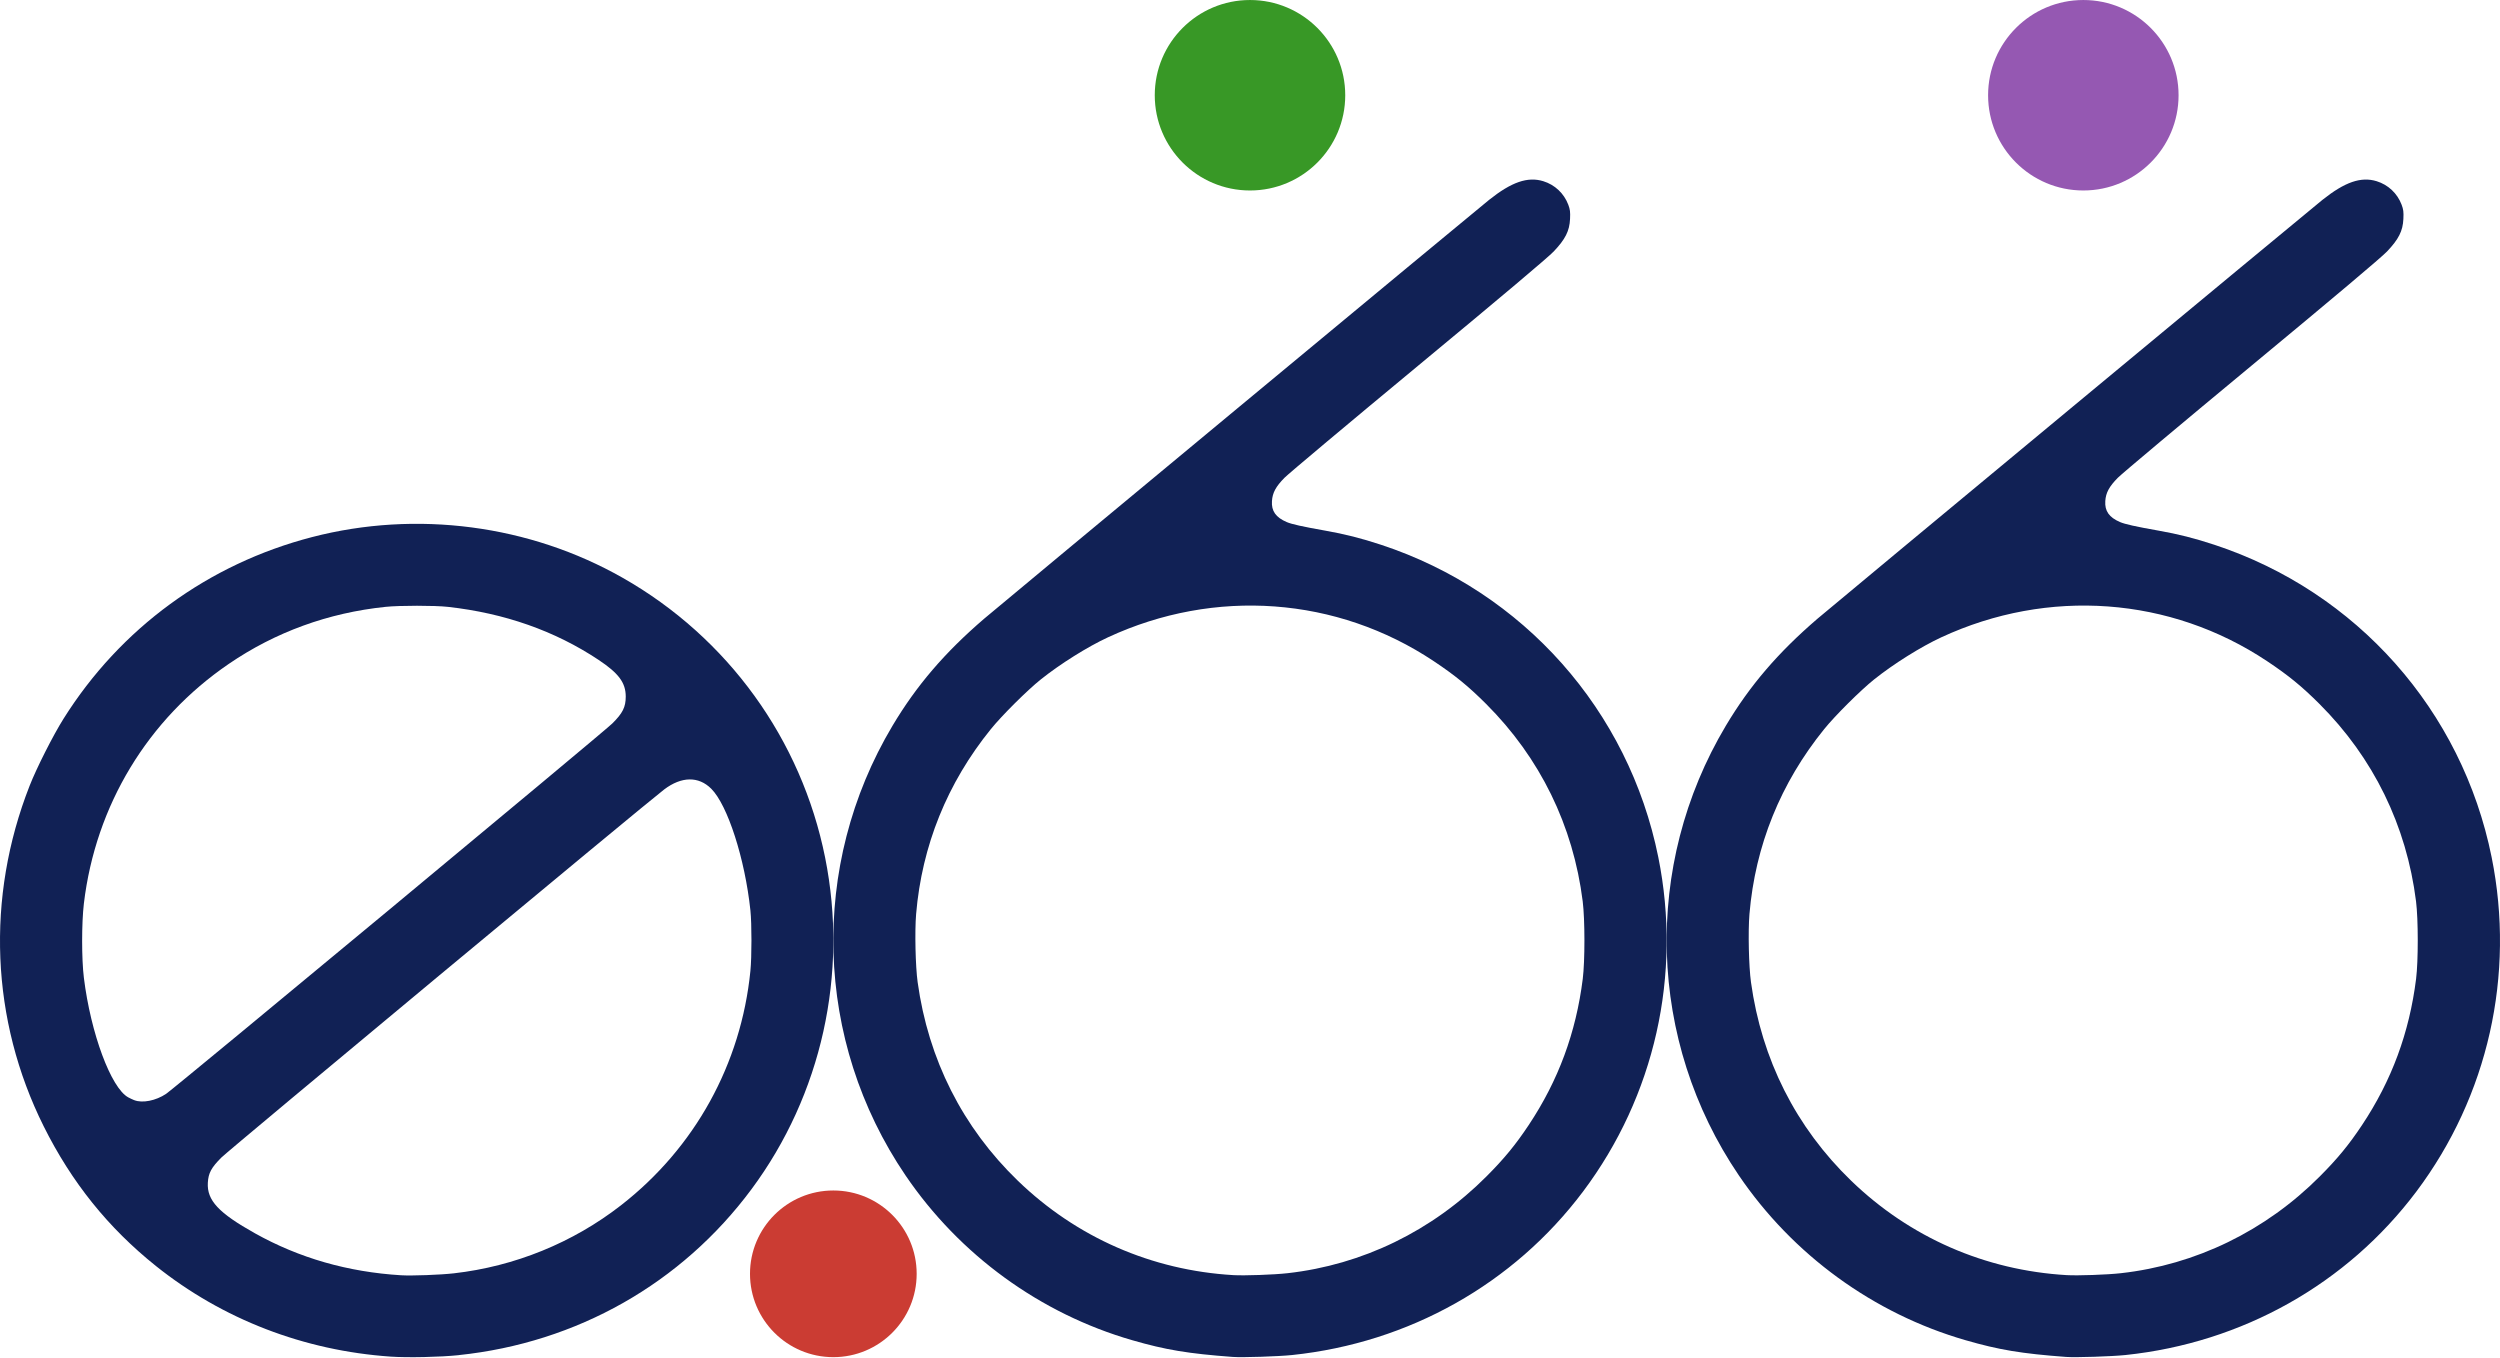
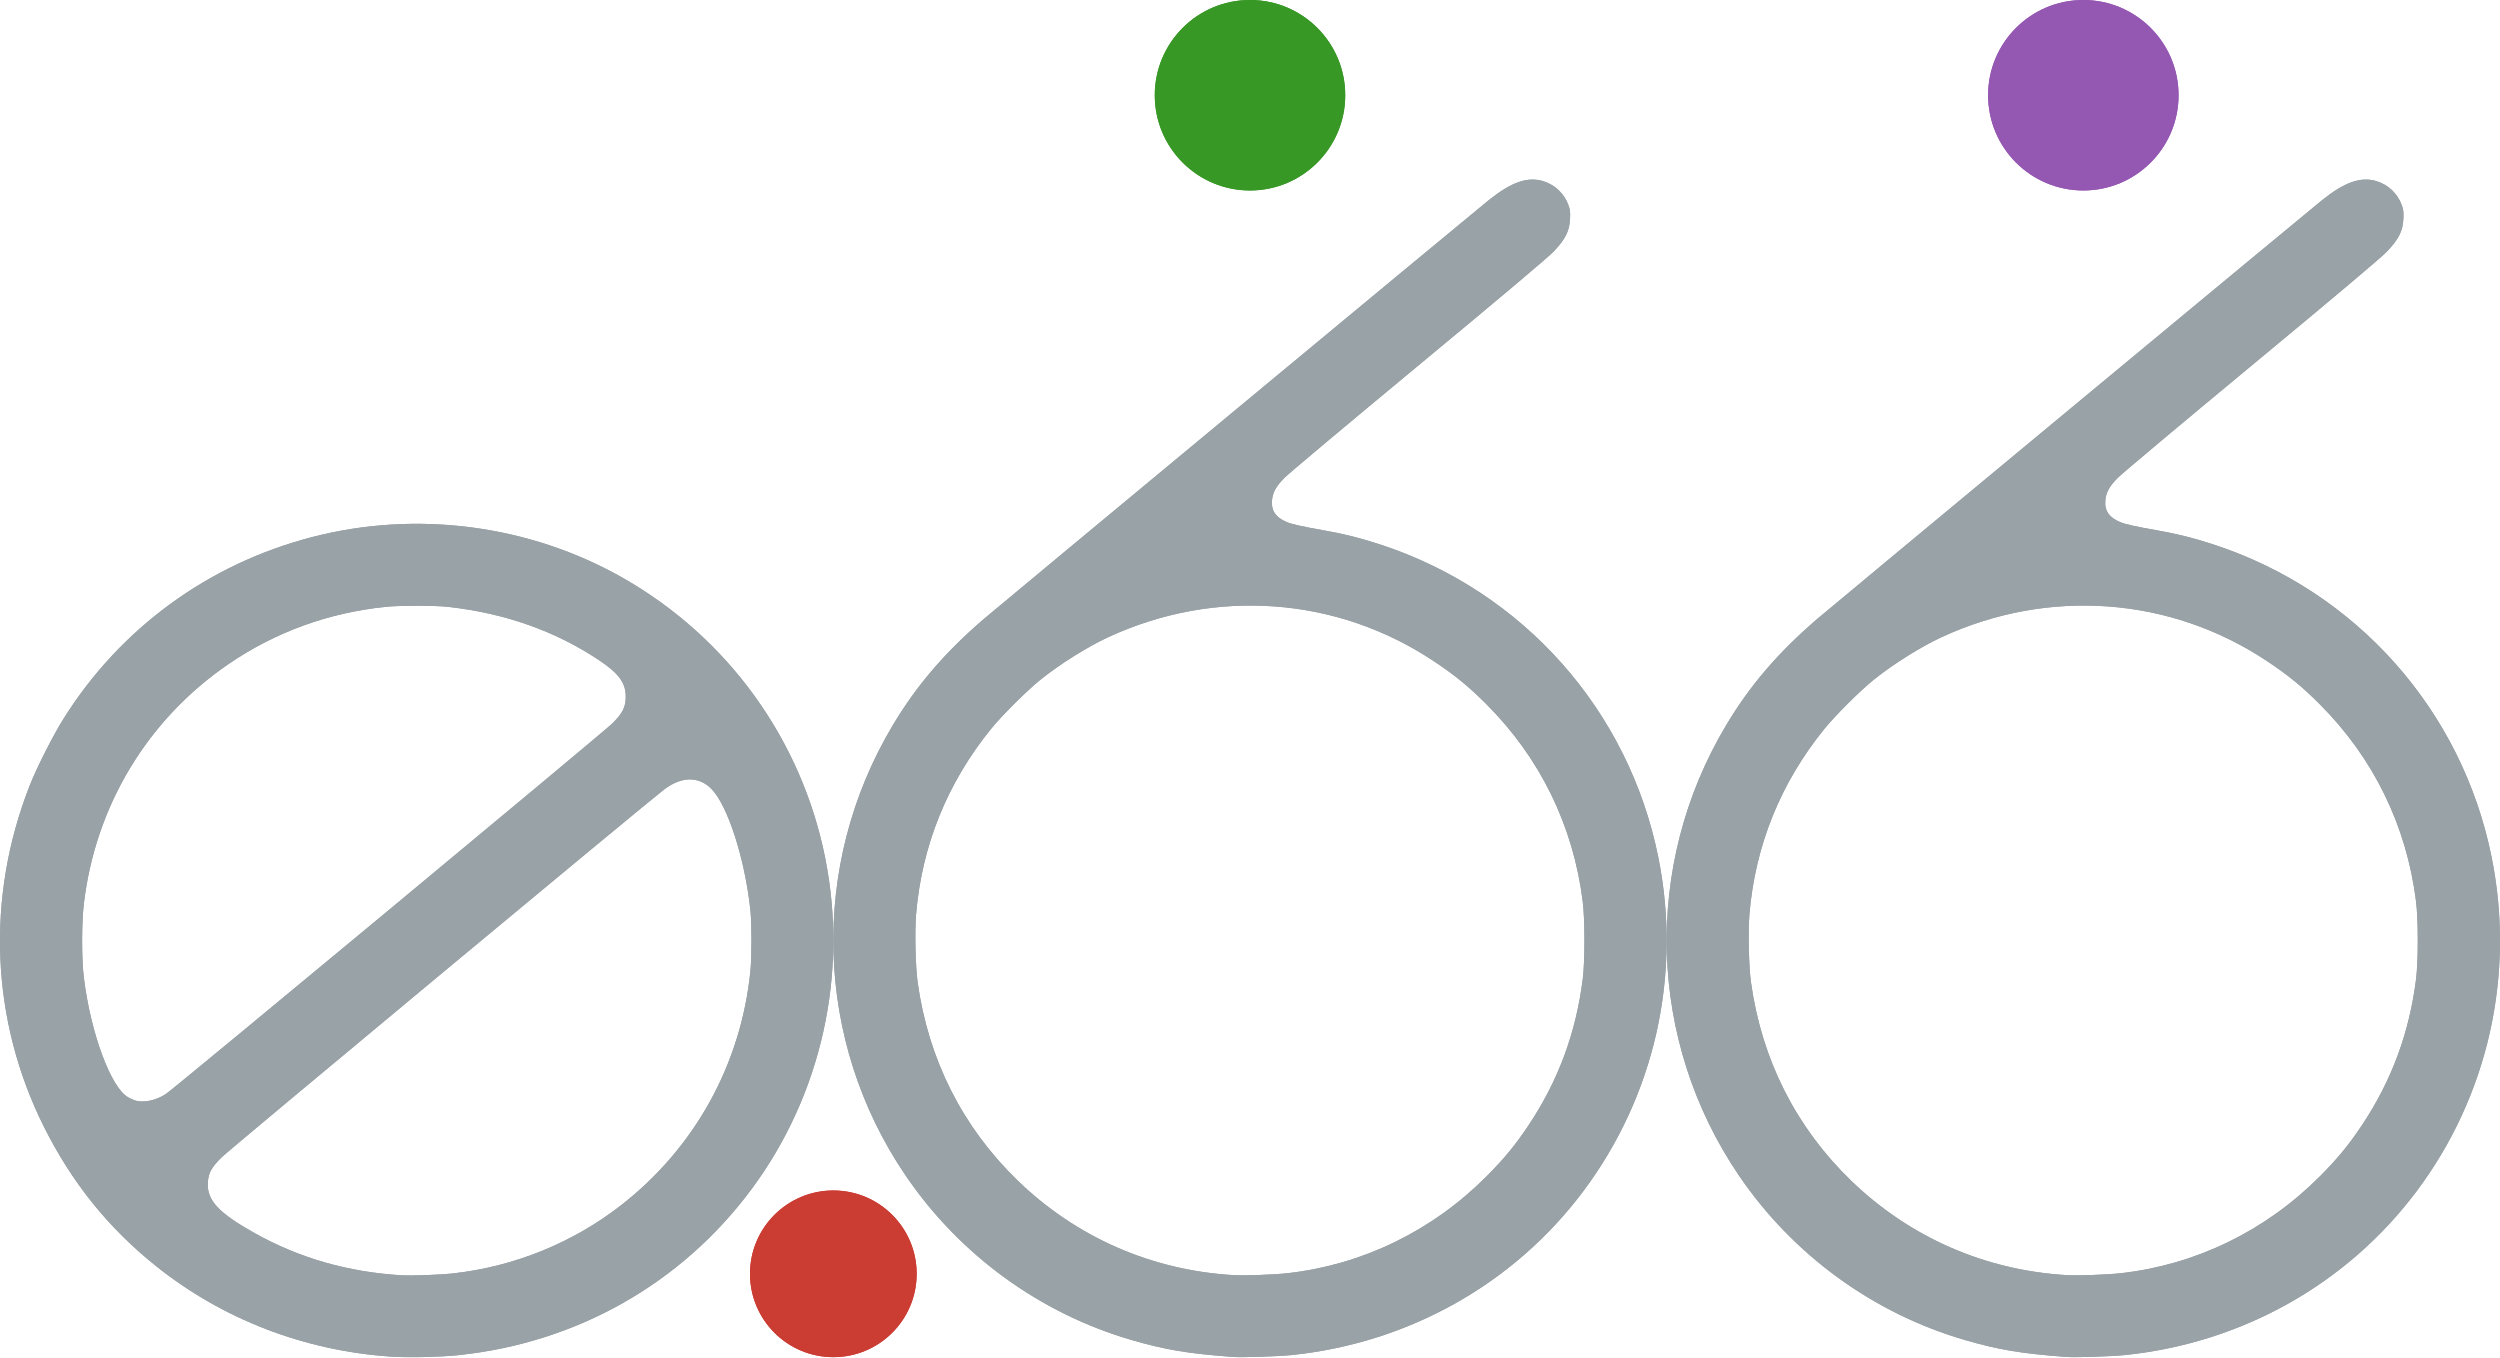
<svg xmlns="http://www.w3.org/2000/svg" width="105mm" height="57mm" viewBox="0 0 105 57" version="1.1" id="svg1" xml:space="preserve">
  <defs id="defs1" />
  <g id="layer1">
-     <g id="g7" transform="translate(-17.5,-36.80058)">
-       <circle style="fill:#cb3c33;fill-opacity:1;stroke:none;stroke-width:4;stroke-linecap:round;stroke-linejoin:round;stroke-dasharray:none" id="path1" cx="52.5" cy="90.301" r="3.5" />
-       <circle style="fill:#389826;fill-opacity:1;stroke:none;stroke-width:4;stroke-linecap:round;stroke-linejoin:round;stroke-dasharray:none" id="path1-9-6" cx="70" cy="40.801" r="4" />
-       <circle style="fill:#9558b2;fill-opacity:1;stroke:none;stroke-width:4;stroke-linecap:round;stroke-linejoin:round;stroke-dasharray:none" id="path1-9-4-3" cx="105" cy="40.801" r="4" />
-       <path id="path6" style="fill:#112155;fill-opacity:1;stroke-width:1" d="m 71.768,93.712 c 4.908,-0.514 9.306,-2.986 12.22,-6.867 3.011,-4.01 4.157,-9.098 3.161,-14.04 -1.242,-6.167 -5.666,-11.153 -11.642,-13.123 -0.839,-0.276 -1.514,-0.448 -2.359,-0.597 -0.959,-0.17 -1.397,-0.268 -1.605,-0.357 -0.46,-0.197 -0.648,-0.464 -0.621,-0.881 0.023,-0.352 0.161,-0.609 0.529,-0.982 0.172,-0.174 2.704,-2.298 5.628,-4.72 3.503,-2.901 5.439,-4.533 5.676,-4.782 0.489,-0.515 0.664,-0.861 0.687,-1.366 0.014,-0.295 5.6e-4,-0.401 -0.074,-0.598 -0.18,-0.477 -0.564,-0.838 -1.05,-0.988 -0.655,-0.201 -1.331,0.032 -2.277,0.785 -0.521,0.415 -20.63,17.094 -21.205,17.589 -1.663,1.429 -2.846,2.811 -3.852,4.499 -3.5,5.871 -3.288,13.233 0.545,18.879 2.27,3.344 5.661,5.81 9.523,6.926 1.41,0.408 2.354,0.564 4.228,0.703 0.392,0.029 1.913,-0.02 2.487,-0.08 z m -2.466,-3.356 c -3.434,-0.202 -6.587,-1.583 -9.051,-3.963 -2.322,-2.243 -3.761,-5.093 -4.21,-8.34 -0.092,-0.668 -0.125,-2.135 -0.064,-2.862 0.242,-2.871 1.306,-5.504 3.141,-7.77 0.464,-0.573 1.526,-1.629 2.095,-2.084 0.82,-0.655 1.959,-1.369 2.819,-1.768 4.496,-2.085 9.619,-1.709 13.688,1.002 0.894,0.596 1.454,1.053 2.195,1.793 2.268,2.264 3.66,5.11 4.059,8.296 0.095,0.762 0.096,2.499 0.002,3.252 -0.284,2.264 -1.024,4.266 -2.269,6.139 -0.555,0.834 -1.023,1.404 -1.772,2.156 -2.282,2.291 -5.209,3.715 -8.358,4.068 -0.579,0.065 -1.806,0.108 -2.275,0.081 z" />
-       <path id="path6-2" style="fill:#112155;fill-opacity:1;stroke-width:1" d="m 106.768,93.712 c 4.908,-0.514 9.306,-2.986 12.22,-6.867 3.011,-4.01 4.157,-9.098 3.161,-14.04 -1.242,-6.167 -5.666,-11.153 -11.642,-13.123 -0.839,-0.276 -1.514,-0.448 -2.359,-0.597 -0.959,-0.17 -1.397,-0.268 -1.605,-0.357 -0.46,-0.197 -0.648,-0.464 -0.621,-0.881 0.023,-0.352 0.161,-0.609 0.529,-0.982 0.172,-0.174 2.704,-2.298 5.628,-4.72 3.503,-2.901 5.439,-4.533 5.676,-4.782 0.489,-0.515 0.664,-0.861 0.687,-1.366 0.014,-0.295 5.6e-4,-0.401 -0.074,-0.598 -0.18,-0.477 -0.564,-0.838 -1.05,-0.988 -0.655,-0.201 -1.331,0.032 -2.277,0.785 -0.521,0.415 -20.63,17.094 -21.205,17.589 -1.663,1.429 -2.846,2.811 -3.852,4.499 -3.5,5.871 -3.288,13.233 0.545,18.879 2.27,3.344 5.661,5.81 9.523,6.926 1.41,0.408 2.354,0.564 4.228,0.703 0.392,0.029 1.913,-0.02 2.487,-0.08 z m -2.466,-3.356 c -3.434,-0.202 -6.587,-1.583 -9.051,-3.963 -2.322,-2.243 -3.761,-5.093 -4.21,-8.34 -0.092,-0.668 -0.125,-2.135 -0.064,-2.862 0.242,-2.871 1.306,-5.504 3.141,-7.77 0.464,-0.573 1.526,-1.629 2.095,-2.084 0.82,-0.655 1.959,-1.369 2.819,-1.768 4.496,-2.085 9.619,-1.709 13.688,1.002 0.894,0.596 1.454,1.053 2.195,1.793 2.268,2.264 3.66,5.11 4.059,8.296 0.095,0.762 0.096,2.499 0.002,3.252 -0.284,2.264 -1.024,4.266 -2.269,6.139 -0.555,0.834 -1.023,1.404 -1.772,2.156 -2.282,2.291 -5.209,3.715 -8.358,4.068 -0.579,0.065 -1.806,0.108 -2.275,0.081 z" />
-       <path id="path3" style="fill:#112155;fill-opacity:1;stroke-width:1" d="m 36.769,93.715 c 4.96,-0.518 9.36,-3.012 12.295,-6.969 2.942,-3.966 4.07,-9.043 3.092,-13.923 -0.995,-4.965 -4.089,-9.244 -8.499,-11.752 -3.917,-2.228 -8.66,-2.851 -13.05,-1.713 -4.361,1.131 -8.053,3.829 -10.439,7.63 -0.437,0.695 -1.133,2.071 -1.424,2.815 -1.844,4.698 -1.631,9.846 0.591,14.302 1.173,2.352 2.709,4.264 4.713,5.867 2.798,2.237 6.218,3.557 9.867,3.807 0.71,0.049 2.079,0.019 2.854,-0.062 z m -2.42,-3.353 c -2.236,-0.136 -4.284,-0.724 -6.143,-1.764 -1.525,-0.853 -2.019,-1.384 -1.977,-2.121 0.023,-0.409 0.143,-0.632 0.568,-1.059 0.314,-0.316 17.871,-14.91 18.598,-15.46 0.73,-0.552 1.446,-0.562 1.979,-0.029 0.688,0.688 1.415,2.947 1.643,5.107 0.059,0.556 0.059,1.956 -3.3e-4,2.545 -0.391,3.911 -2.33,7.424 -5.431,9.839 -2.021,1.574 -4.464,2.569 -7.023,2.86 -0.57,0.065 -1.767,0.109 -2.213,0.082 z m -11.211,-7.354 c -0.068,-0.027 -0.182,-0.08 -0.253,-0.119 -0.723,-0.395 -1.574,-2.689 -1.862,-5.019 -0.098,-0.789 -0.097,-2.306 2.4e-4,-3.124 0.492,-4.119 2.68,-7.737 6.087,-10.063 1.956,-1.336 4.177,-2.144 6.577,-2.394 0.591,-0.062 2.072,-0.062 2.627,8e-5 2.379,0.265 4.49,1.007 6.322,2.224 0.85,0.565 1.145,0.963 1.145,1.544 -3.9e-4,0.444 -0.129,0.699 -0.569,1.134 -0.378,0.373 -18.363,15.301 -18.736,15.551 -0.431,0.289 -0.994,0.4 -1.338,0.265 z" />
+     <g id="g8">
+       <circle style="fill:#cb3c33;fill-opacity:1;stroke:none;stroke-width:4;stroke-linecap:round;stroke-linejoin:round;stroke-dasharray:none" id="path1-1-8-9-0" cx="35" cy="53.5" r="3.5" />
+       <circle style="fill:#389826;fill-opacity:1;stroke:none;stroke-width:4;stroke-linecap:round;stroke-linejoin:round;stroke-dasharray:none" id="path1-9-6-8-9-4-6" cx="52.5" cy="4" r="4" />
+       <circle style="fill:#9558b2;fill-opacity:1;stroke:none;stroke-width:4;stroke-linecap:round;stroke-linejoin:round;stroke-dasharray:none" id="path1-9-4-3-7-7-7-3" cx="87.5" cy="4" r="4" />
+       <path id="path6-9-3-8-2" style="fill:#99a2a6;fill-opacity:1;stroke-width:1" d="m 54.268,56.911 c 4.908,-0.514 9.306,-2.986 12.22,-6.867 3.011,-4.01 4.157,-9.098 3.161,-14.04 -1.242,-6.167 -5.666,-11.153 -11.642,-13.123 -0.839,-0.276 -1.514,-0.448 -2.359,-0.597 -0.959,-0.17 -1.397,-0.268 -1.605,-0.357 -0.46,-0.197 -0.648,-0.464 -0.621,-0.881 0.023,-0.352 0.161,-0.609 0.529,-0.982 0.172,-0.174 2.704,-2.298 5.628,-4.72 3.503,-2.901 5.439,-4.533 5.676,-4.782 0.489,-0.515 0.664,-0.861 0.687,-1.366 0.014,-0.295 5.6e-4,-0.401 -0.074,-0.598 -0.18,-0.477 -0.564,-0.838 -1.05,-0.988 -0.655,-0.201 -1.331,0.032 -2.277,0.785 -0.521,0.415 -20.63,17.094 -21.205,17.589 -1.663,1.429 -2.846,2.811 -3.852,4.499 -3.5,5.871 -3.288,13.233 0.545,18.879 2.27,3.344 5.661,5.81 9.523,6.926 1.41,0.408 2.354,0.564 4.228,0.703 0.392,0.029 1.913,-0.02 2.487,-0.08 z m -2.466,-3.356 c -3.434,-0.202 -6.587,-1.583 -9.051,-3.963 -2.322,-2.243 -3.761,-5.093 -4.21,-8.34 -0.092,-0.668 -0.125,-2.135 -0.064,-2.862 0.242,-2.871 1.306,-5.504 3.141,-7.77 0.464,-0.573 1.526,-1.629 2.095,-2.084 0.82,-0.655 1.959,-1.369 2.819,-1.768 4.496,-2.085 9.619,-1.709 13.688,1.002 0.894,0.596 1.454,1.053 2.195,1.793 2.268,2.264 3.66,5.11 4.059,8.296 0.095,0.762 0.096,2.499 0.002,3.252 -0.284,2.264 -1.024,4.266 -2.269,6.139 -0.555,0.834 -1.023,1.404 -1.772,2.156 -2.282,2.291 -5.209,3.715 -8.358,4.068 -0.579,0.065 -1.806,0.108 -2.275,0.081 z" />
+       <path id="path6-2-2-6-4-0" style="fill:#99a2a6;fill-opacity:1;stroke-width:1" d="m 89.268,56.911 c 4.908,-0.514 9.306,-2.986 12.22,-6.867 3.011,-4.01 4.157,-9.098 3.161,-14.04 -1.242,-6.167 -5.666,-11.153 -11.642,-13.123 -0.839,-0.276 -1.514,-0.448 -2.359,-0.597 -0.959,-0.17 -1.397,-0.268 -1.605,-0.357 -0.46,-0.197 -0.648,-0.464 -0.621,-0.881 0.023,-0.352 0.161,-0.609 0.529,-0.982 0.172,-0.174 2.704,-2.298 5.628,-4.72 3.503,-2.901 5.439,-4.533 5.676,-4.782 0.489,-0.515 0.664,-0.861 0.687,-1.366 0.014,-0.295 5.6e-4,-0.401 -0.074,-0.598 -0.18,-0.477 -0.564,-0.838 -1.05,-0.988 -0.655,-0.201 -1.331,0.032 -2.277,0.785 -0.521,0.415 -20.63,17.094 -21.205,17.589 -1.663,1.429 -2.846,2.811 -3.852,4.499 -3.5,5.871 -3.288,13.233 0.545,18.879 2.27,3.344 5.661,5.81 9.523,6.926 1.41,0.408 2.354,0.564 4.228,0.703 0.392,0.029 1.913,-0.02 2.487,-0.08 z m -2.466,-3.356 c -3.434,-0.202 -6.587,-1.583 -9.051,-3.963 -2.322,-2.243 -3.761,-5.093 -4.21,-8.34 -0.092,-0.668 -0.125,-2.135 -0.064,-2.862 0.242,-2.871 1.306,-5.504 3.141,-7.77 0.464,-0.573 1.526,-1.629 2.095,-2.084 0.82,-0.655 1.959,-1.369 2.819,-1.768 4.496,-2.085 9.619,-1.709 13.688,1.002 0.894,0.596 1.454,1.053 2.195,1.793 2.268,2.264 3.66,5.11 4.059,8.296 0.095,0.762 0.096,2.499 0.002,3.252 -0.284,2.264 -1.024,4.266 -2.269,6.139 -0.555,0.834 -1.023,1.404 -1.772,2.156 -2.282,2.291 -5.209,3.715 -8.358,4.068 -0.579,0.065 -1.806,0.108 -2.275,0.081 z" />
+       <path id="path3-0-1-5-6" style="fill:#99a2a6;fill-opacity:1;stroke-width:1" d="m 19.269,56.914 c 4.96,-0.518 9.36,-3.012 12.295,-6.969 2.942,-3.966 4.07,-9.043 3.092,-13.923 -0.995,-4.965 -4.089,-9.244 -8.499,-11.752 -3.917,-2.228 -8.66,-2.851 -13.05,-1.713 -4.361,1.131 -8.053,3.829 -10.439,7.63 -0.437,0.695 -1.133,2.071 -1.424,2.815 -1.844,4.698 -1.631,9.846 0.591,14.302 1.173,2.352 2.709,4.264 4.713,5.867 2.798,2.237 6.218,3.557 9.867,3.807 0.71,0.049 2.079,0.019 2.854,-0.062 z m -2.42,-3.353 c -2.236,-0.136 -4.284,-0.724 -6.143,-1.764 -1.525,-0.853 -2.019,-1.384 -1.977,-2.121 0.023,-0.409 0.143,-0.632 0.568,-1.059 0.314,-0.316 17.871,-14.91 18.598,-15.46 0.73,-0.552 1.446,-0.562 1.979,-0.029 0.688,0.688 1.415,2.947 1.643,5.107 0.059,0.556 0.059,1.956 -3.3e-4,2.545 -0.391,3.911 -2.33,7.424 -5.431,9.839 -2.021,1.574 -4.464,2.569 -7.023,2.86 -0.57,0.065 -1.767,0.109 -2.213,0.082 z m -11.211,-7.354 c -0.068,-0.027 -0.182,-0.08 -0.253,-0.119 -0.723,-0.395 -1.574,-2.689 -1.862,-5.019 -0.098,-0.789 -0.097,-2.306 2.4e-4,-3.124 0.492,-4.119 2.68,-7.737 6.087,-10.063 1.956,-1.336 4.177,-2.144 6.577,-2.394 0.591,-0.062 2.072,-0.062 2.627,8e-5 2.379,0.265 4.49,1.007 6.322,2.224 0.85,0.565 1.145,0.963 1.145,1.544 -3.9e-4,0.444 -0.129,0.699 -0.569,1.134 -0.378,0.373 -18.363,15.301 -18.736,15.551 -0.431,0.289 -0.994,0.4 -1.338,0.265 z" />
+     </g>
+     <g id="g12">
+       <circle style="fill:#cb3c33;fill-opacity:1;stroke:none;stroke-width:4;stroke-linecap:round;stroke-linejoin:round;stroke-dasharray:none" id="circle8" cx="35" cy="53.5" r="3.5" />
+       <circle style="fill:#389826;fill-opacity:1;stroke:none;stroke-width:4;stroke-linecap:round;stroke-linejoin:round;stroke-dasharray:none" id="circle9" cx="52.5" cy="4" r="4" />
+       <circle style="fill:#9558b2;fill-opacity:1;stroke:none;stroke-width:4;stroke-linecap:round;stroke-linejoin:round;stroke-dasharray:none" id="circle10" cx="87.5" cy="4" r="4" />
+       <path id="path10" style="fill:#99a2a6;fill-opacity:1;stroke-width:1" d="m 54.268,56.911 c 4.908,-0.514 9.306,-2.986 12.22,-6.867 3.011,-4.01 4.157,-9.098 3.161,-14.04 -1.242,-6.167 -5.666,-11.153 -11.642,-13.123 -0.839,-0.276 -1.514,-0.448 -2.359,-0.597 -0.959,-0.17 -1.397,-0.268 -1.605,-0.357 -0.46,-0.197 -0.648,-0.464 -0.621,-0.881 0.023,-0.352 0.161,-0.609 0.529,-0.982 0.172,-0.174 2.704,-2.298 5.628,-4.72 3.503,-2.901 5.439,-4.533 5.676,-4.782 0.489,-0.515 0.664,-0.861 0.687,-1.366 0.014,-0.295 5.6e-4,-0.401 -0.074,-0.598 -0.18,-0.477 -0.564,-0.838 -1.05,-0.988 -0.655,-0.201 -1.331,0.032 -2.277,0.785 -0.521,0.415 -20.63,17.094 -21.205,17.589 -1.663,1.429 -2.846,2.811 -3.852,4.499 -3.5,5.871 -3.288,13.233 0.545,18.879 2.27,3.344 5.661,5.81 9.523,6.926 1.41,0.408 2.354,0.564 4.228,0.703 0.392,0.029 1.913,-0.02 2.487,-0.08 z m -2.466,-3.356 c -3.434,-0.202 -6.587,-1.583 -9.051,-3.963 -2.322,-2.243 -3.761,-5.093 -4.21,-8.34 -0.092,-0.668 -0.125,-2.135 -0.064,-2.862 0.242,-2.871 1.306,-5.504 3.141,-7.77 0.464,-0.573 1.526,-1.629 2.095,-2.084 0.82,-0.655 1.959,-1.369 2.819,-1.768 4.496,-2.085 9.619,-1.709 13.688,1.002 0.894,0.596 1.454,1.053 2.195,1.793 2.268,2.264 3.66,5.11 4.059,8.296 0.095,0.762 0.096,2.499 0.002,3.252 -0.284,2.264 -1.024,4.266 -2.269,6.139 -0.555,0.834 -1.023,1.404 -1.772,2.156 -2.282,2.291 -5.209,3.715 -8.358,4.068 -0.579,0.065 -1.806,0.108 -2.275,0.081 z" />
+       <path id="path11" style="fill:#99a2a6;fill-opacity:1;stroke-width:1" d="m 89.268,56.911 c 4.908,-0.514 9.306,-2.986 12.22,-6.867 3.011,-4.01 4.157,-9.098 3.161,-14.04 -1.242,-6.167 -5.666,-11.153 -11.642,-13.123 -0.839,-0.276 -1.514,-0.448 -2.359,-0.597 -0.959,-0.17 -1.397,-0.268 -1.605,-0.357 -0.46,-0.197 -0.648,-0.464 -0.621,-0.881 0.023,-0.352 0.161,-0.609 0.529,-0.982 0.172,-0.174 2.704,-2.298 5.628,-4.72 3.503,-2.901 5.439,-4.533 5.676,-4.782 0.489,-0.515 0.664,-0.861 0.687,-1.366 0.014,-0.295 5.6e-4,-0.401 -0.074,-0.598 -0.18,-0.477 -0.564,-0.838 -1.05,-0.988 -0.655,-0.201 -1.331,0.032 -2.277,0.785 -0.521,0.415 -20.63,17.094 -21.205,17.589 -1.663,1.429 -2.846,2.811 -3.852,4.499 -3.5,5.871 -3.288,13.233 0.545,18.879 2.27,3.344 5.661,5.81 9.523,6.926 1.41,0.408 2.354,0.564 4.228,0.703 0.392,0.029 1.913,-0.02 2.487,-0.08 z m -2.466,-3.356 c -3.434,-0.202 -6.587,-1.583 -9.051,-3.963 -2.322,-2.243 -3.761,-5.093 -4.21,-8.34 -0.092,-0.668 -0.125,-2.135 -0.064,-2.862 0.242,-2.871 1.306,-5.504 3.141,-7.77 0.464,-0.573 1.526,-1.629 2.095,-2.084 0.82,-0.655 1.959,-1.369 2.819,-1.768 4.496,-2.085 9.619,-1.709 13.688,1.002 0.894,0.596 1.454,1.053 2.195,1.793 2.268,2.264 3.66,5.11 4.059,8.296 0.095,0.762 0.096,2.499 0.002,3.252 -0.284,2.264 -1.024,4.266 -2.269,6.139 -0.555,0.834 -1.023,1.404 -1.772,2.156 -2.282,2.291 -5.209,3.715 -8.358,4.068 -0.579,0.065 -1.806,0.108 -2.275,0.081 z" />
+       <path id="path12" style="fill:#99a2a6;fill-opacity:1;stroke-width:1" d="m 19.269,56.914 c 4.96,-0.518 9.36,-3.012 12.295,-6.969 2.942,-3.966 4.07,-9.043 3.092,-13.923 -0.995,-4.965 -4.089,-9.244 -8.499,-11.752 -3.917,-2.228 -8.66,-2.851 -13.05,-1.713 -4.361,1.131 -8.053,3.829 -10.439,7.63 -0.437,0.695 -1.133,2.071 -1.424,2.815 -1.844,4.698 -1.631,9.846 0.591,14.302 1.173,2.352 2.709,4.264 4.713,5.867 2.798,2.237 6.218,3.557 9.867,3.807 0.71,0.049 2.079,0.019 2.854,-0.062 z m -2.42,-3.353 c -2.236,-0.136 -4.284,-0.724 -6.143,-1.764 -1.525,-0.853 -2.019,-1.384 -1.977,-2.121 0.023,-0.409 0.143,-0.632 0.568,-1.059 0.314,-0.316 17.871,-14.91 18.598,-15.46 0.73,-0.552 1.446,-0.562 1.979,-0.029 0.688,0.688 1.415,2.947 1.643,5.107 0.059,0.556 0.059,1.956 -3.3e-4,2.545 -0.391,3.911 -2.33,7.424 -5.431,9.839 -2.021,1.574 -4.464,2.569 -7.023,2.86 -0.57,0.065 -1.767,0.109 -2.213,0.082 z m -11.211,-7.354 c -0.068,-0.027 -0.182,-0.08 -0.253,-0.119 -0.723,-0.395 -1.574,-2.689 -1.862,-5.019 -0.098,-0.789 -0.097,-2.306 2.4e-4,-3.124 0.492,-4.119 2.68,-7.737 6.087,-10.063 1.956,-1.336 4.177,-2.144 6.577,-2.394 0.591,-0.062 2.072,-0.062 2.627,8e-5 2.379,0.265 4.49,1.007 6.322,2.224 0.85,0.565 1.145,0.963 1.145,1.544 -3.9e-4,0.444 -0.129,0.699 -0.569,1.134 -0.378,0.373 -18.363,15.301 -18.736,15.551 -0.431,0.289 -0.994,0.4 -1.338,0.265 z" />
    </g>
  </g>
</svg>
